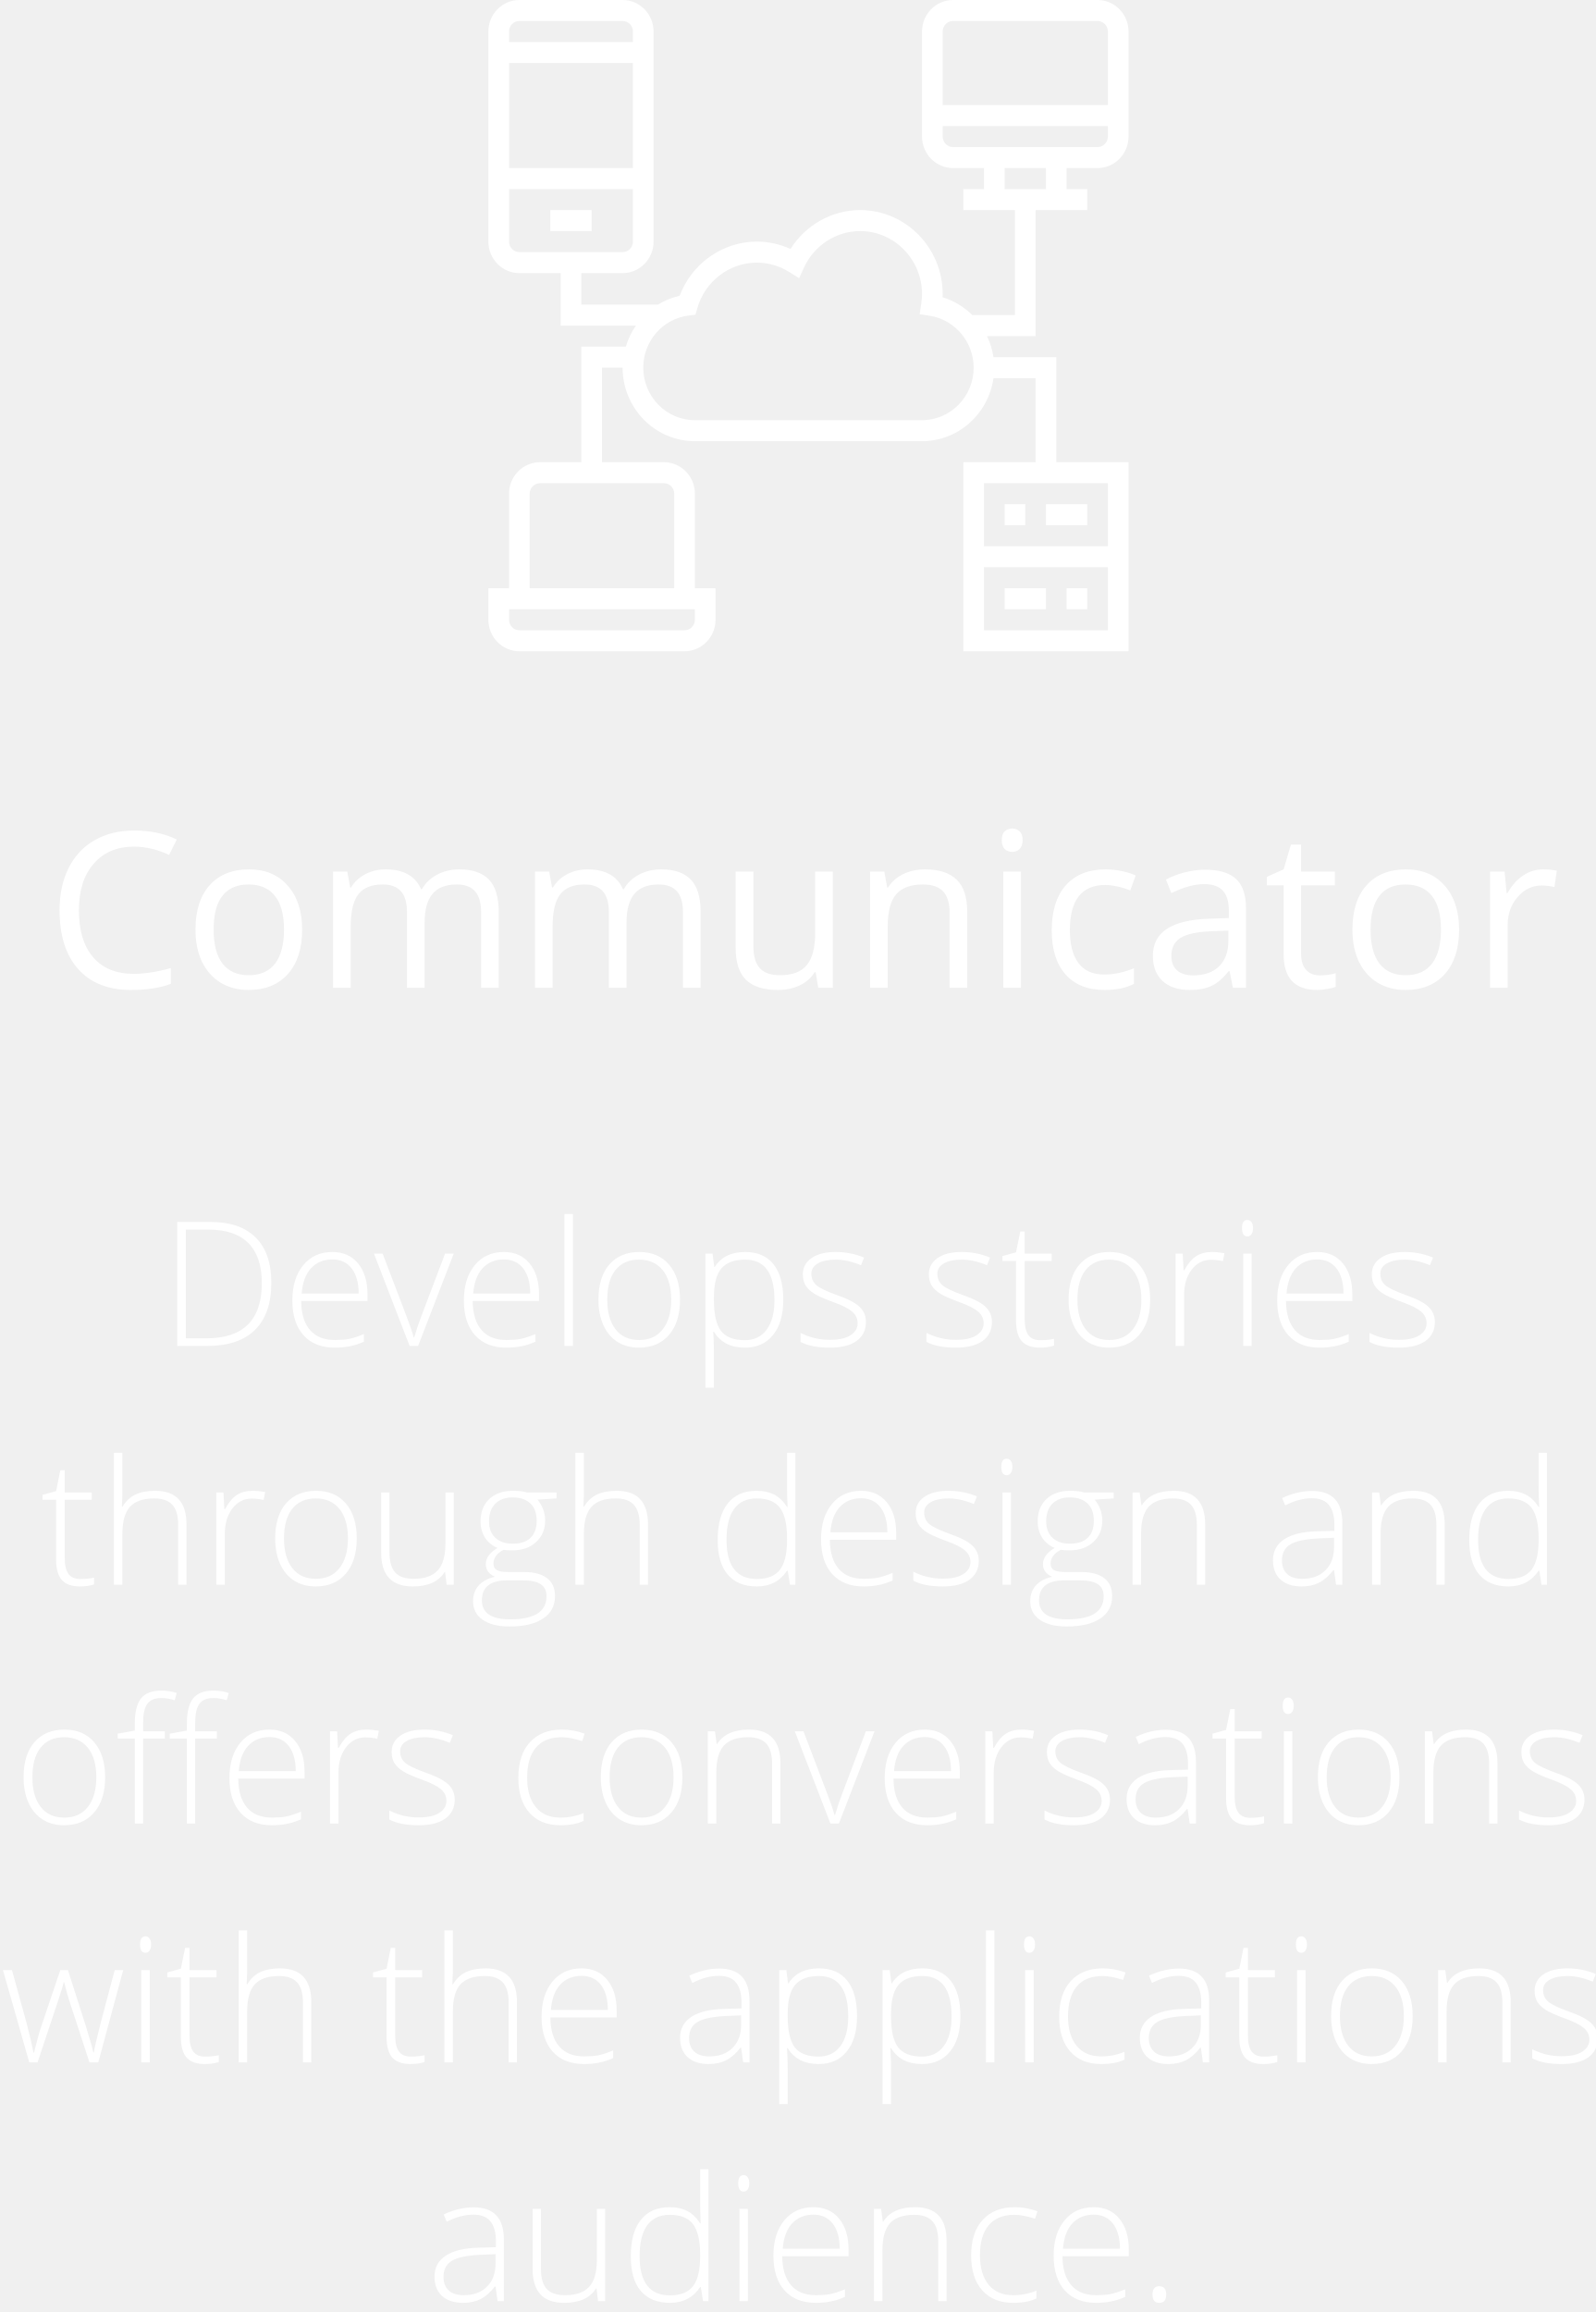
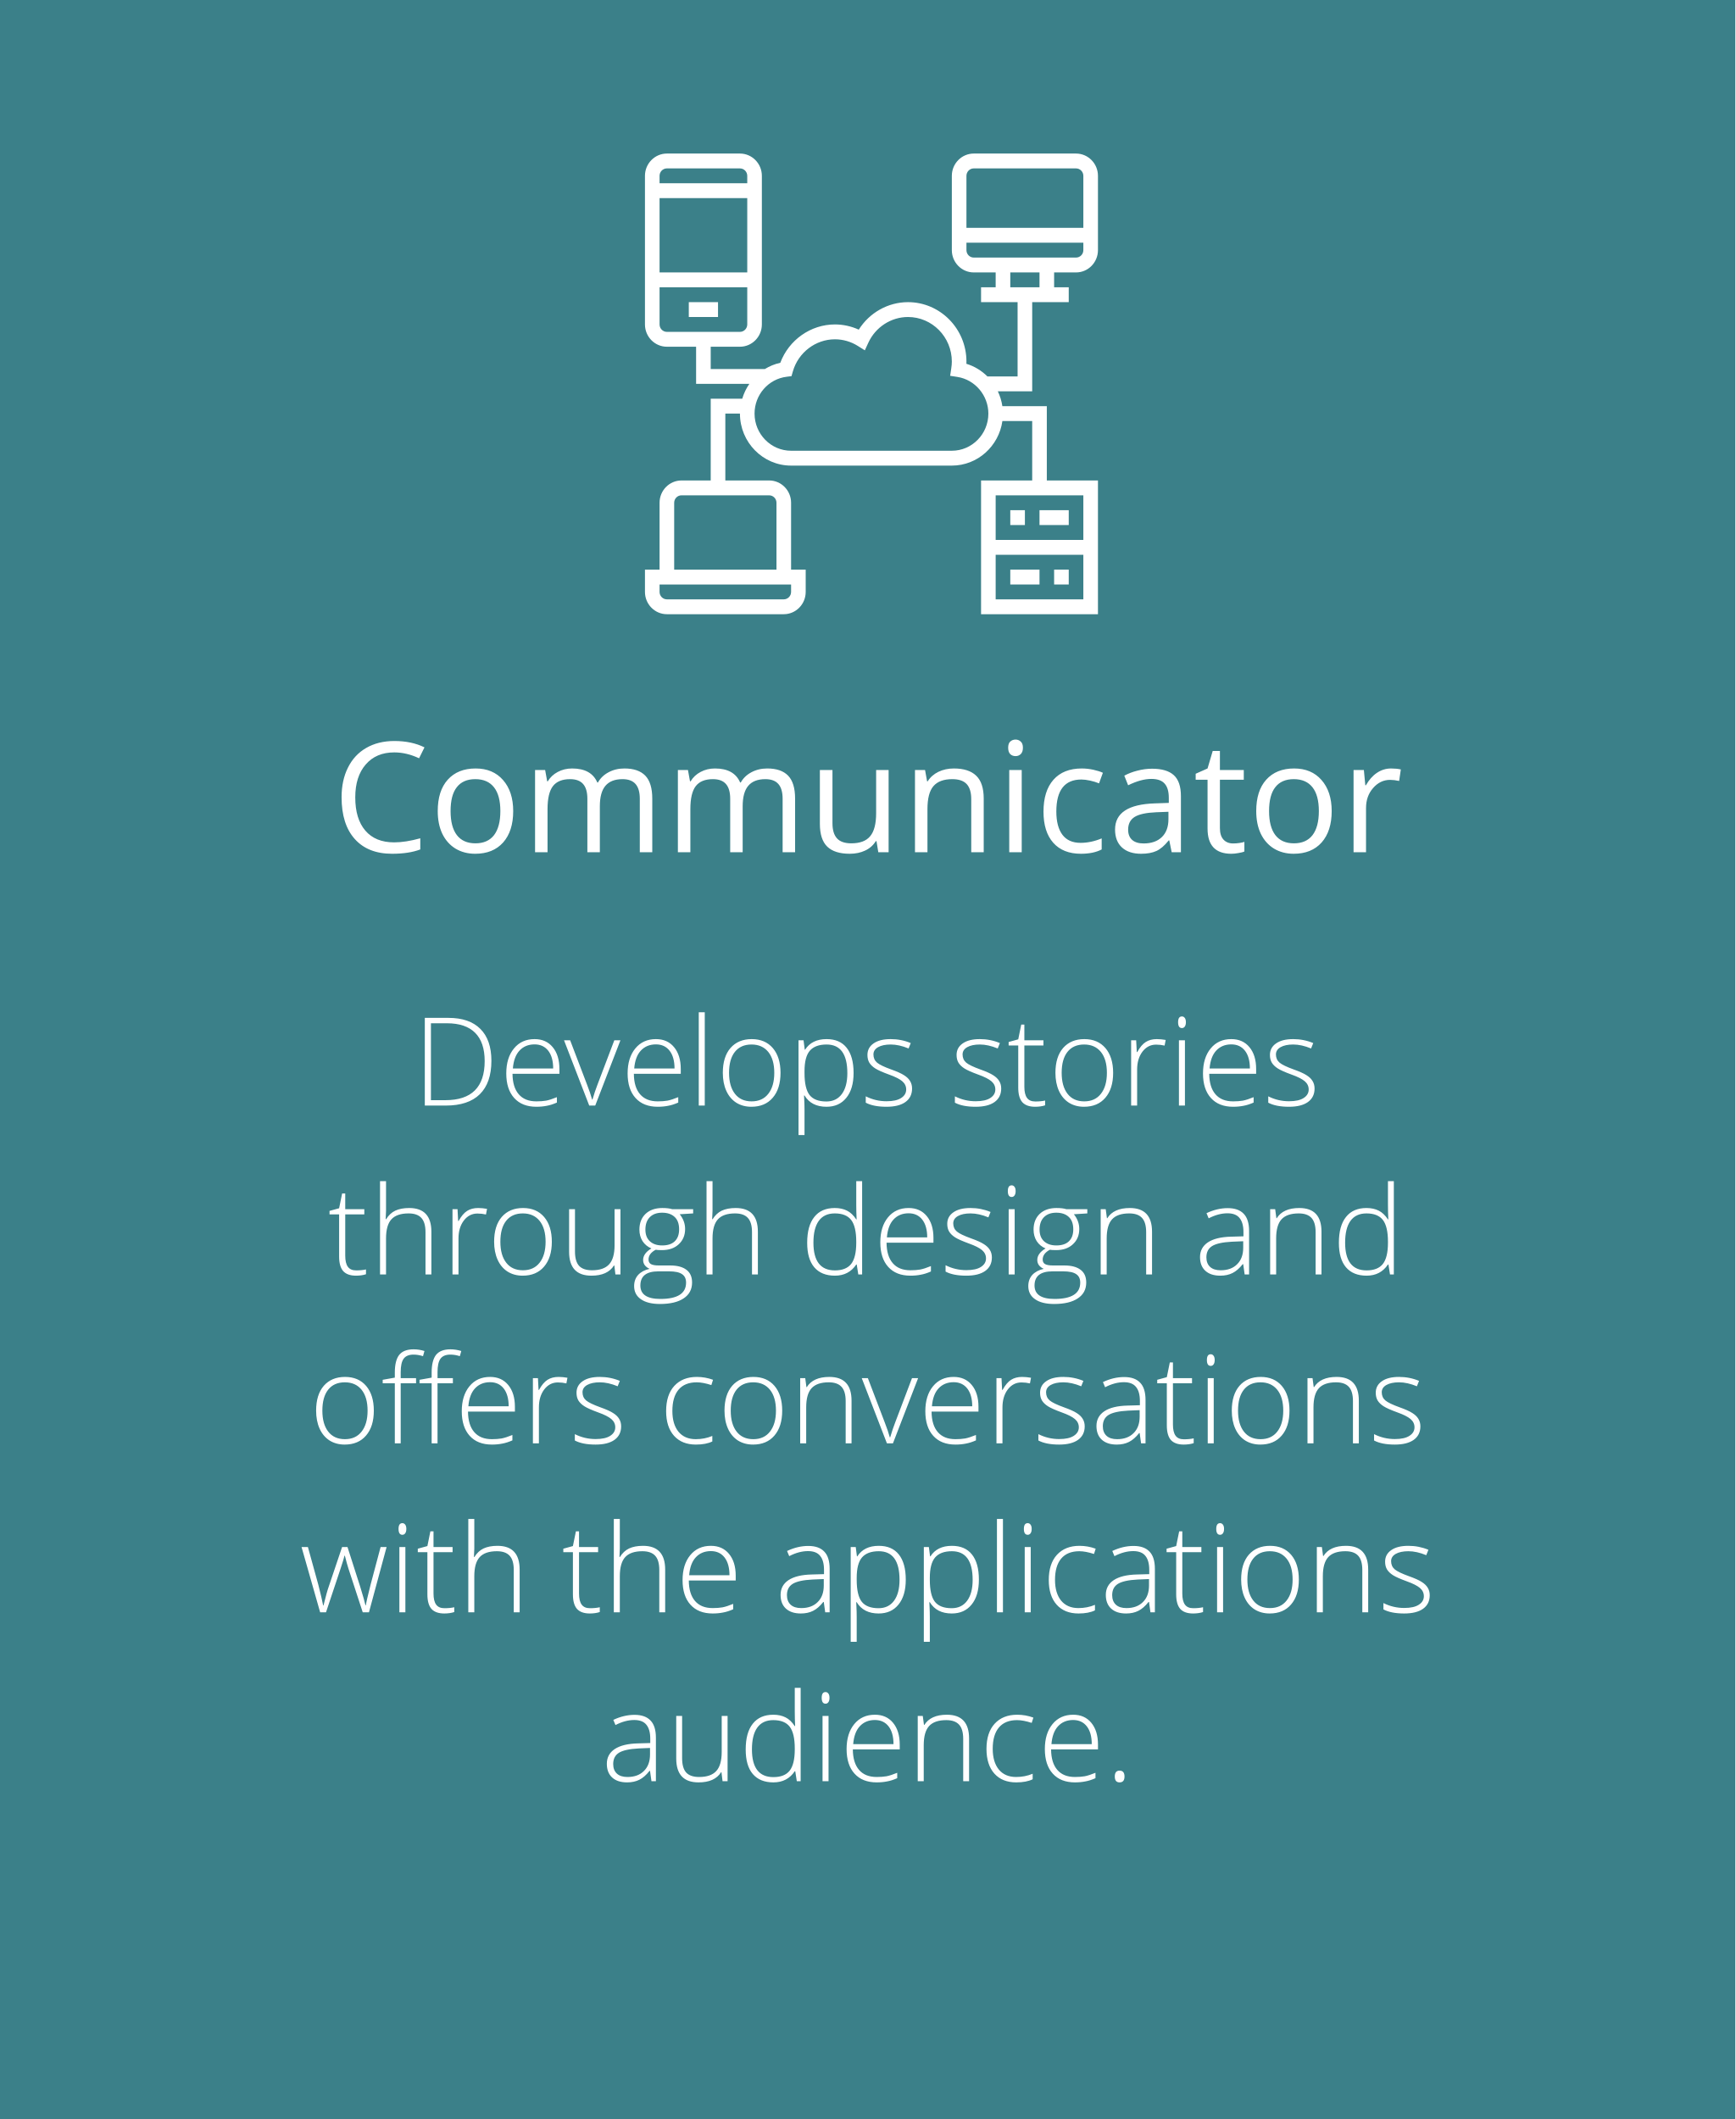
- <svg xmlns="http://www.w3.org/2000/svg" width="147px" height="213px" viewBox="0 0 147 213" version="1.1">
+ <svg xmlns="http://www.w3.org/2000/svg" width="226px" height="276px" viewBox="0 0 226 276" version="1.1">
  <g id="Page-1" stroke="none" stroke-width="1" fill="none" fill-rule="evenodd">
-     <g id="Artboard" transform="translate(-799, -20)" fill="#FFFFFF">
-       <g id="Card/skills_right-line" transform="translate(760, 0)">
-         <text id="Communicator" font-family="OpenSans-Regular, Open Sans" font-size="20" font-weight="normal">
+     <g id="Desktop" transform="translate(-760, -1950)">
+       <g id="communicator_skills" transform="translate(760, 1950)">
+         <rect id="Rectangle" fill="#3B8089" x="0" y="0" width="226" height="276" />
+         <text id="Communicator" font-family="OpenSans-Regular, Open Sans" font-size="20" font-weight="normal" fill="#FFFFFF">
          <tspan x="43.269" y="111">Communicator</tspan>
        </text>
-         <text id="A-6th-sense-to-detec" font-family="OpenSans-Light, Open Sans" font-size="16" font-weight="300">
+         <text id="A-6th-sense-to-detec" font-family="OpenSans-Light, Open Sans" font-size="16" font-weight="300" fill="#FFFFFF">
          <tspan x="53.703" y="144">Develops stories </tspan>
          <tspan x="42.715" y="166">through design and </tspan>
          <tspan x="40.234" y="188">offers conversations </tspan>
          <tspan x="39.023" y="210">with the applications </tspan>
          <tspan x="78.27" y="232">audience.</tspan>
        </text>
-         <g id="icon/communicatir" transform="translate(84, 20)" fill-rule="evenodd" stroke-width="1">
+         <g id="icon/communicatir" transform="translate(84, 20)" fill="#FFFFFF">
          <g id="computer">
-             <polygon id="Path" fill-rule="nonzero" points="5.708 19.355 9.513 19.355 9.513 21.29 5.708 21.29" />
-             <path d="M56.129,15.484 C57.702,15.484 58.983,14.181 58.983,12.581 L58.983,2.903 C58.983,1.303 57.702,0 56.129,0 L42.81,0 C41.237,0 39.956,1.303 39.956,2.903 L39.956,12.581 C39.956,14.181 41.237,15.484 42.81,15.484 L45.664,15.484 L45.664,17.419 L43.762,17.419 L43.762,19.355 L48.518,19.355 L48.518,29.032 L44.592,29.032 C43.833,28.279 42.899,27.702 41.852,27.384 C41.857,27.286 41.859,27.192 41.859,27.097 C41.859,22.828 38.445,19.355 34.248,19.355 C31.645,19.355 29.224,20.733 27.838,22.937 C26.862,22.491 25.806,22.258 24.735,22.258 C21.577,22.258 18.735,24.282 17.623,27.252 C16.9,27.41 16.226,27.692 15.614,28.065 L8.562,28.065 L8.562,25.161 L12.367,25.161 C13.941,25.161 15.221,23.859 15.221,22.258 L15.221,2.903 C15.221,1.303 13.941,0 12.367,0 L2.854,0 C1.281,0 0,1.303 0,2.903 L0,22.258 C0,23.859 1.281,25.161 2.854,25.161 L6.659,25.161 L6.659,30 L13.591,30 C13.186,30.587 12.872,31.236 12.666,31.935 L8.562,31.935 L8.562,42.581 L4.757,42.581 C3.183,42.581 1.903,43.883 1.903,45.484 L1.903,54.194 L0,54.194 L0,57.097 C0,58.697 1.281,60 2.854,60 L18.075,60 C19.649,60 20.929,58.697 20.929,57.097 L20.929,54.194 L19.027,54.194 L19.027,45.484 C19.027,43.883 17.746,42.581 16.173,42.581 L10.465,42.581 L10.465,33.871 L12.367,33.871 C12.367,37.605 15.356,40.645 19.027,40.645 L39.956,40.645 C43.304,40.645 46.075,38.116 46.539,34.839 L50.421,34.839 L50.421,42.581 L43.762,42.581 L43.762,60 L58.983,60 L58.983,42.581 L52.324,42.581 L52.324,32.903 L46.536,32.903 C46.437,32.222 46.231,31.574 45.944,30.968 L50.421,30.968 L50.421,19.355 L55.178,19.355 L55.178,17.419 L53.275,17.419 L53.275,15.484 L56.129,15.484 Z M13.319,15.484 L1.903,15.484 L1.903,5.806 L13.319,5.806 L13.319,15.484 Z M2.854,1.935 L12.367,1.935 C12.892,1.935 13.319,2.369 13.319,2.903 L13.319,3.871 L1.903,3.871 L1.903,2.903 C1.903,2.369 2.329,1.935 2.854,1.935 Z M1.903,22.258 L1.903,17.419 L13.319,17.419 L13.319,22.258 C13.319,22.792 12.892,23.226 12.367,23.226 L2.854,23.226 C2.329,23.226 1.903,22.792 1.903,22.258 Z M19.027,57.097 C19.027,57.631 18.6,58.065 18.075,58.065 L2.854,58.065 C2.329,58.065 1.903,57.631 1.903,57.097 L1.903,56.129 L19.027,56.129 L19.027,57.097 Z M17.124,45.484 L17.124,54.194 L3.805,54.194 L3.805,45.484 C3.805,44.95 4.232,44.516 4.757,44.516 L16.173,44.516 C16.698,44.516 17.124,44.95 17.124,45.484 Z M45.664,58.065 L45.664,52.258 L57.08,52.258 L57.08,58.065 L45.664,58.065 Z M57.08,50.323 L45.664,50.323 L45.664,44.516 L57.08,44.516 L57.08,50.323 Z M39.956,38.71 L19.027,38.71 C16.404,38.71 14.27,36.539 14.27,33.871 C14.27,31.425 16.07,29.361 18.456,29.071 L19.08,28.994 L19.256,28.38 C19.96,25.915 22.214,24.194 24.735,24.194 C25.785,24.194 26.816,24.494 27.72,25.06 L28.628,25.63 L29.081,24.645 C30.018,22.606 32.046,21.29 34.248,21.29 C37.396,21.29 39.956,23.894 39.956,27.097 C39.956,27.364 39.933,27.648 39.881,27.992 L39.737,28.949 L40.678,29.094 C42.978,29.451 44.713,31.505 44.713,33.871 C44.713,36.539 42.579,38.71 39.956,38.71 L39.956,38.71 Z M42.81,1.935 L56.129,1.935 C56.654,1.935 57.08,2.369 57.08,2.903 L57.08,9.677 L41.859,9.677 L41.859,2.903 C41.859,2.369 42.285,1.935 42.81,1.935 Z M41.859,12.581 L41.859,11.613 L57.08,11.613 L57.08,12.581 C57.08,13.115 56.654,13.548 56.129,13.548 L42.81,13.548 C42.285,13.548 41.859,13.115 41.859,12.581 Z M51.372,17.419 L47.567,17.419 L47.567,15.484 L51.372,15.484 L51.372,17.419 Z" id="Shape" fill-rule="nonzero" />
-             <polygon id="Path" fill-rule="nonzero" points="47.567 46.452 49.47 46.452 49.47 48.387 47.567 48.387" />
-             <polygon id="Path" fill-rule="nonzero" points="53.275 54.194 55.178 54.194 55.178 56.129 53.275 56.129" />
-             <polygon id="Path" fill-rule="nonzero" points="51.372 46.452 55.178 46.452 55.178 48.387 51.372 48.387" />
-             <polygon id="Path" fill-rule="nonzero" points="47.567 54.194 51.372 54.194 51.372 56.129 47.567 56.129" />
+             <polygon id="Path" fill-rule="nonzero" points="5.71 19.355 9.516 19.355 9.516 21.29 5.71 21.29" />
+             <path d="M56.145,15.484 C57.719,15.484 59,14.181 59,12.581 L59,2.903 C59,1.303 57.719,0 56.145,0 L42.823,0 C41.249,0 39.968,1.303 39.968,2.903 L39.968,12.581 C39.968,14.181 41.249,15.484 42.823,15.484 L45.677,15.484 L45.677,17.419 L43.774,17.419 L43.774,19.355 L48.532,19.355 L48.532,29.032 L44.605,29.032 C43.846,28.279 42.911,27.702 41.864,27.384 C41.869,27.286 41.871,27.192 41.871,27.097 C41.871,22.828 38.456,19.355 34.258,19.355 C31.654,19.355 29.233,20.733 27.846,22.937 C26.87,22.491 25.813,22.258 24.742,22.258 C21.584,22.258 18.74,24.282 17.628,27.252 C16.905,27.41 16.231,27.692 15.619,28.065 L8.565,28.065 L8.565,25.161 L12.371,25.161 C13.945,25.161 15.226,23.859 15.226,22.258 L15.226,2.903 C15.226,1.303 13.945,0 12.371,0 L2.855,0 C1.281,0 0,1.303 0,2.903 L0,22.258 C0,23.859 1.281,25.161 2.855,25.161 L6.661,25.161 L6.661,30 L13.595,30 C13.19,30.587 12.876,31.236 12.67,31.935 L8.565,31.935 L8.565,42.581 L4.758,42.581 C3.184,42.581 1.903,43.883 1.903,45.484 L1.903,54.194 L0,54.194 L0,57.097 C0,58.697 1.281,60 2.855,60 L18.081,60 C19.654,60 20.935,58.697 20.935,57.097 L20.935,54.194 L19.032,54.194 L19.032,45.484 C19.032,43.883 17.751,42.581 16.177,42.581 L10.468,42.581 L10.468,33.871 L12.371,33.871 C12.371,37.605 15.36,40.645 19.032,40.645 L39.968,40.645 C43.317,40.645 46.089,38.116 46.553,34.839 L50.435,34.839 L50.435,42.581 L43.774,42.581 L43.774,60 L59,60 L59,42.581 L52.339,42.581 L52.339,32.903 L46.549,32.903 C46.45,32.222 46.245,31.574 45.957,30.968 L50.435,30.968 L50.435,19.355 L55.194,19.355 L55.194,17.419 L53.29,17.419 L53.29,15.484 L56.145,15.484 Z M13.323,15.484 L1.903,15.484 L1.903,5.806 L13.323,5.806 L13.323,15.484 Z M2.855,1.935 L12.371,1.935 C12.896,1.935 13.323,2.369 13.323,2.903 L13.323,3.871 L1.903,3.871 L1.903,2.903 C1.903,2.369 2.33,1.935 2.855,1.935 Z M1.903,22.258 L1.903,17.419 L13.323,17.419 L13.323,22.258 C13.323,22.792 12.896,23.226 12.371,23.226 L2.855,23.226 C2.33,23.226 1.903,22.792 1.903,22.258 Z M19.032,57.097 C19.032,57.631 18.606,58.065 18.081,58.065 L2.855,58.065 C2.33,58.065 1.903,57.631 1.903,57.097 L1.903,56.129 L19.032,56.129 L19.032,57.097 Z M17.129,45.484 L17.129,54.194 L3.806,54.194 L3.806,45.484 C3.806,44.95 4.233,44.516 4.758,44.516 L16.177,44.516 C16.702,44.516 17.129,44.95 17.129,45.484 Z M45.677,58.065 L45.677,52.258 L57.097,52.258 L57.097,58.065 L45.677,58.065 Z M57.097,50.323 L45.677,50.323 L45.677,44.516 L57.097,44.516 L57.097,50.323 Z M39.968,38.71 L19.032,38.71 C16.409,38.71 14.274,36.539 14.274,33.871 C14.274,31.425 16.075,29.361 18.461,29.071 L19.086,28.994 L19.262,28.38 C19.966,25.915 22.22,24.194 24.742,24.194 C25.793,24.194 26.824,24.494 27.728,25.06 L28.637,25.63 L29.09,24.645 C30.026,22.606 32.055,21.29 34.258,21.29 C37.407,21.29 39.968,23.894 39.968,27.097 C39.968,27.364 39.944,27.648 39.892,27.992 L39.749,28.949 L40.69,29.094 C42.991,29.451 44.726,31.505 44.726,33.871 C44.726,36.539 42.591,38.71 39.968,38.71 L39.968,38.71 Z M42.823,1.935 L56.145,1.935 C56.67,1.935 57.097,2.369 57.097,2.903 L57.097,9.677 L41.871,9.677 L41.871,2.903 C41.871,2.369 42.298,1.935 42.823,1.935 Z M41.871,12.581 L41.871,11.613 L57.097,11.613 L57.097,12.581 C57.097,13.115 56.67,13.548 56.145,13.548 L42.823,13.548 C42.298,13.548 41.871,13.115 41.871,12.581 Z M51.387,17.419 L47.581,17.419 L47.581,15.484 L51.387,15.484 L51.387,17.419 Z" id="Shape" fill-rule="nonzero" />
+             <polygon id="Path" fill-rule="nonzero" points="47.581 46.452 49.484 46.452 49.484 48.387 47.581 48.387" />
+             <polygon id="Path" fill-rule="nonzero" points="53.29 54.194 55.194 54.194 55.194 56.129 53.29 56.129" />
+             <polygon id="Path" fill-rule="nonzero" points="51.387 46.452 55.194 46.452 55.194 48.387 51.387 48.387" />
+             <polygon id="Path" fill-rule="nonzero" points="47.581 54.194 51.387 54.194 51.387 56.129 47.581 56.129" />
          </g>
        </g>
      </g>
    </g>
  </g>
</svg>
